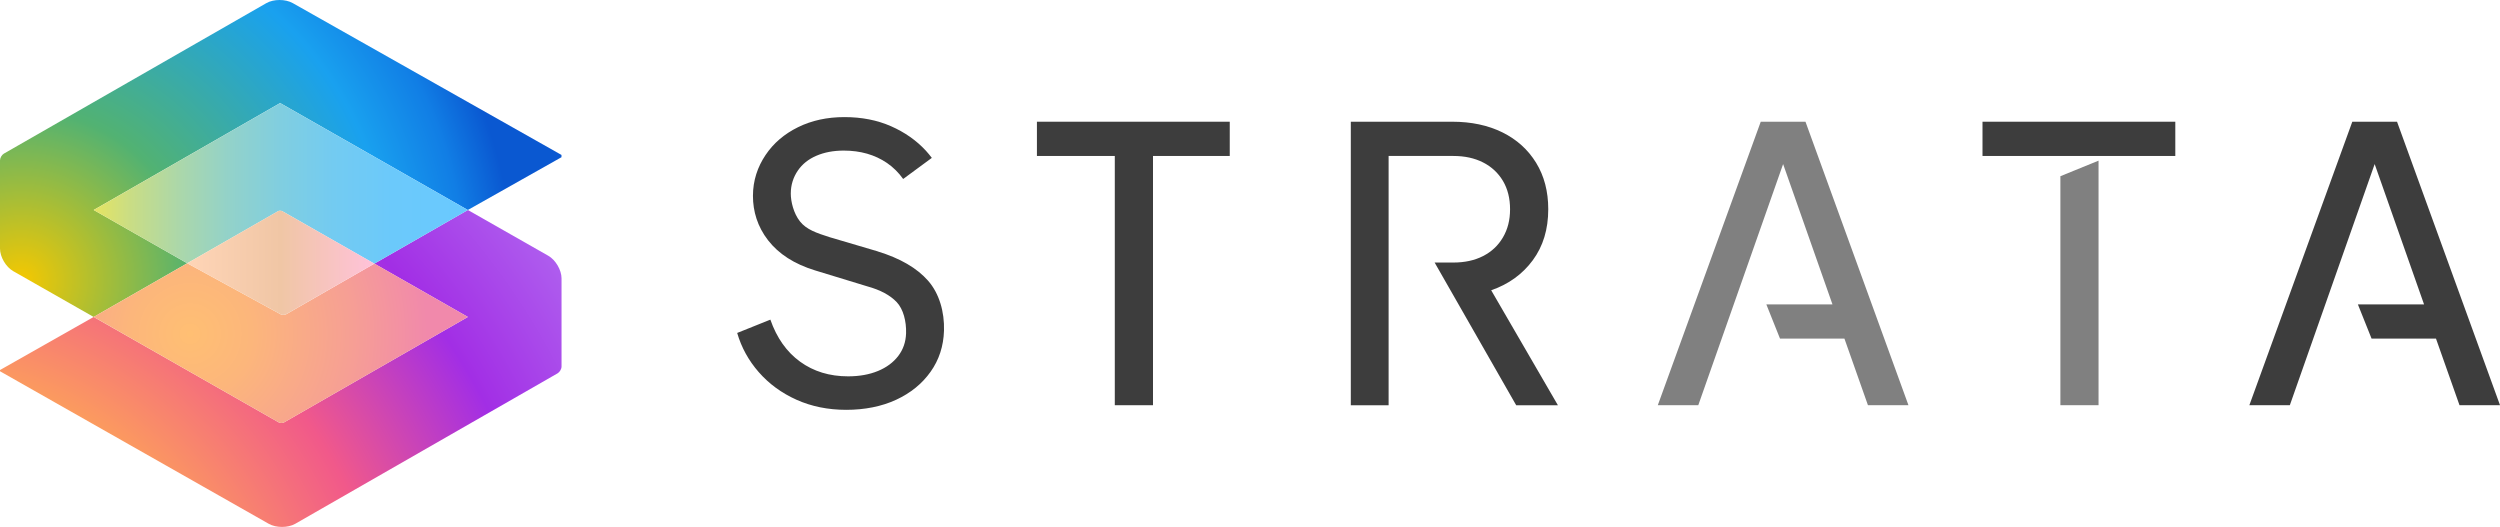
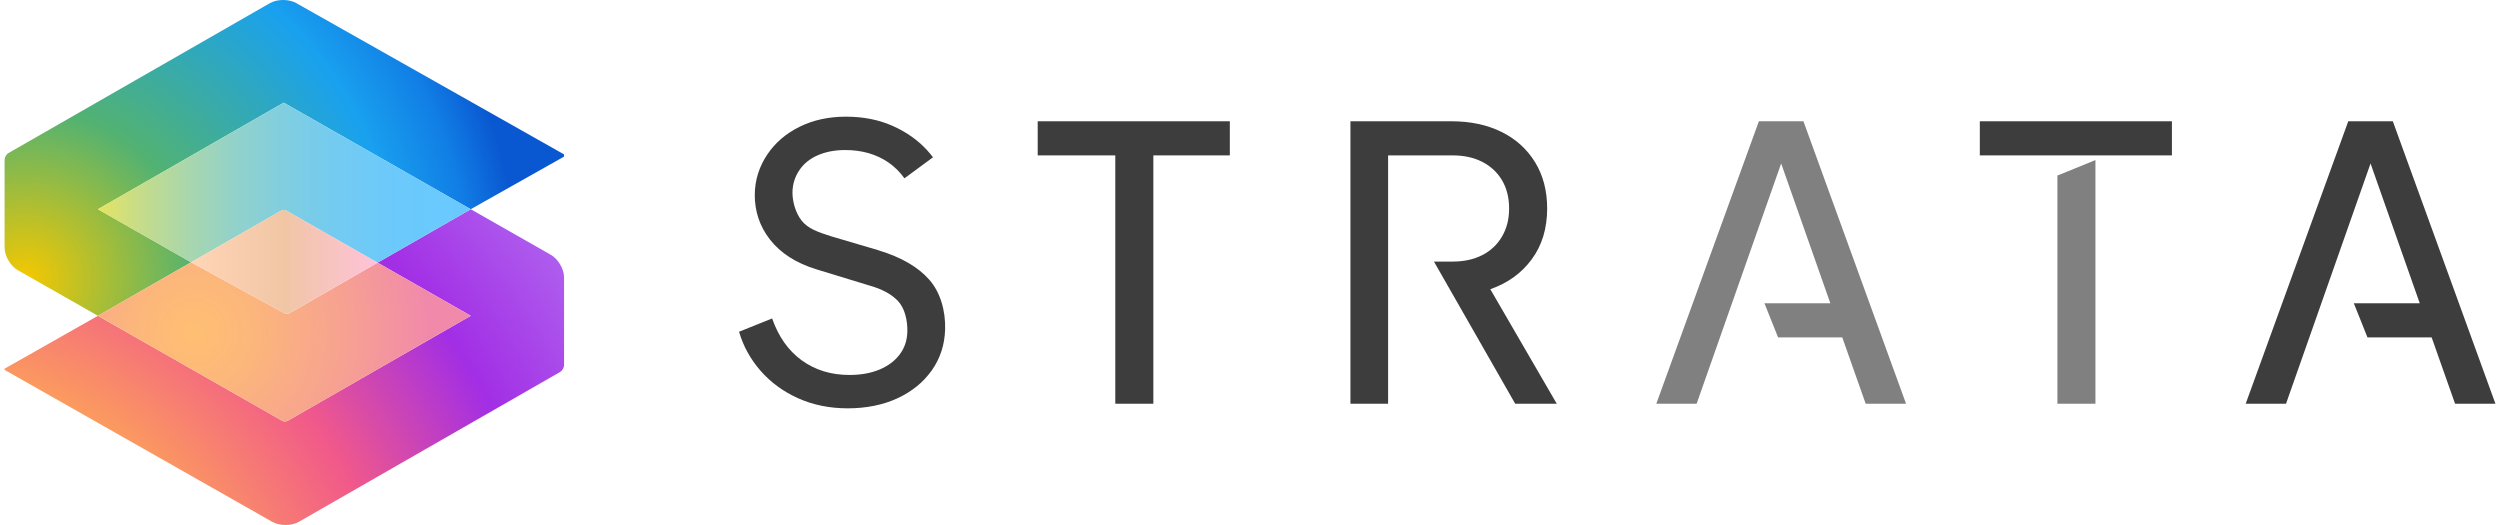
- <svg xmlns="http://www.w3.org/2000/svg" width="854" height="180" viewBox="0 0 854 180" fill="none">
+ <svg xmlns="http://www.w3.org/2000/svg" width="100" height="21" viewBox="0 0 854 180" fill="none">
  <path d="M191.822 95.089V125.204C191.822 126.06 191.21 127.101 190.471 127.529L100.846 178.934C98.351 180.355 94.319 180.355 91.814 178.934L0 126.819V126.401L31.995 108.273L95.206 144.285C95.719 144.567 96.527 144.567 97.03 144.285L159.817 108.273L146.437 100.635L127.881 90.058L159.827 71.736L187.306 87.373C189.8 88.793 191.822 92.248 191.822 95.089Z" fill="url(#paint0_radial_1_20)" />
  <path d="M100.008 1.064C97.503 -0.356 93.471 -0.356 90.976 1.074L1.341 52.469C0.601 52.897 0 53.938 0 54.795V84.91C0 87.761 2.011 91.205 4.516 92.626L31.995 108.272L63.95 89.931L31.995 71.735L95.689 35.198L159.807 71.735L191.802 53.705V52.926L100.008 1.064Z" fill="url(#paint1_radial_1_20)" />
  <path d="M97.72 107.359C97.207 107.641 96.399 107.651 95.886 107.378L63.96 89.942L32.005 108.264L95.216 144.285C95.728 144.567 96.537 144.567 97.04 144.285L159.827 108.274L146.447 100.635L127.891 90.058H127.881L97.74 107.359H97.72Z" fill="url(#paint2_radial_1_20)" />
  <path d="M31.995 71.736L63.95 89.932L94.999 72.135C95.156 72.048 95.354 71.999 95.561 71.989C95.876 71.96 96.201 72.009 96.487 72.174L127.871 90.068L159.817 71.746L95.699 35.209L32.005 71.746L31.995 71.736Z" fill="url(#paint3_linear_1_20)" />
  <path d="M63.96 89.932L95.886 107.368C96.399 107.641 97.207 107.631 97.72 107.349L127.861 90.049L96.389 72.126C96.162 71.999 95.857 71.95 95.561 71.98C95.344 71.999 95.127 72.057 94.94 72.164L63.96 89.932Z" fill="url(#paint4_linear_1_20)" />
  <path d="M380.815 138.421V53.277H354.212V41.579H420.083V53.277H393.863V138.421H380.815Z" fill="#3D3D3D" />
  <path d="M616.751 41.579H601.471L566.305 138.421H580.13L609.111 56.045L625.968 103.972H603.376L608.052 115.67H630.058L638.092 138.421H651.928L616.751 41.579Z" fill="#808080" />
  <path d="M818.826 41.579H803.547L768.38 138.421H782.206L811.187 56.045L828.055 103.972H805.451L810.128 115.67H832.133L840.167 138.421H854.004L818.826 41.579Z" fill="#3D3D3D" />
  <path d="M532.175 138.421L509.391 99.157C515.363 97.077 520.107 93.653 523.611 88.882C527.127 84.112 528.884 78.318 528.884 71.469C528.884 65.397 527.498 60.115 524.738 55.612C521.966 51.108 518.124 47.639 513.211 45.215C508.287 42.791 502.585 41.579 496.084 41.579H461.436V138.432H474.349V53.277H496.478C500.343 53.277 503.724 54.011 506.619 55.489C509.515 56.957 511.78 59.07 513.403 61.794C515.025 64.53 515.836 67.754 515.836 71.48C515.836 75.205 515.025 78.329 513.403 81.098C511.78 83.878 509.515 85.991 506.619 87.47C503.724 88.949 500.343 89.683 496.478 89.683H490.067L517.932 138.432H532.175V138.421Z" fill="#3D3D3D" />
  <path d="M299.8 85.858L283.473 81.043C278.864 79.575 275.461 78.408 273.264 75.628C271.067 72.848 270.132 68.834 270.132 66.131C270.132 63.096 271.033 60.483 272.543 58.27C274.053 56.057 276.171 54.367 278.887 53.199C281.602 52.032 284.712 51.442 288.228 51.442C293.929 51.442 298.853 52.854 302.988 55.668C305.129 57.136 306.966 58.959 308.521 61.139L318.313 53.933C317.682 53.099 317.017 52.287 316.296 51.498C313.062 47.984 309.084 45.193 304.363 43.114C299.642 41.034 294.335 40 288.453 40C282.571 40 277.287 41.145 272.611 43.447C267.935 45.749 264.227 48.907 261.523 52.943C258.808 56.98 257.208 61.628 257.208 66.921C257.208 72.214 258.751 77.407 262.38 82.088C266.008 86.77 271.349 90.195 278.402 92.363L296.284 97.823C300.724 99.046 304.07 100.836 306.324 103.216C308.577 105.607 309.648 109.788 309.513 113.857C309.422 116.804 308.532 119.384 306.842 121.597C305.152 123.81 302.842 125.522 299.901 126.734C296.96 127.946 293.557 128.558 289.704 128.558C283.383 128.558 277.918 126.89 273.32 123.554C268.723 120.218 265.343 115.436 263.157 109.187L251.822 113.735C253.253 118.672 255.709 123.142 259.191 127.123C262.672 131.104 266.965 134.251 272.081 136.553C277.197 138.844 282.864 140 289.095 140C295.326 140 301.186 138.855 306.132 136.553C311.079 134.262 315 131.071 317.884 127.001C320.78 122.931 322.301 118.25 322.47 112.968C322.662 106.552 320.848 100.225 317.028 95.888C313.208 91.551 307.473 88.226 299.811 85.88L299.8 85.858Z" fill="#3D3D3D" />
  <path d="M703.827 138.421H716.864V54.878L703.827 60.193V138.421Z" fill="#808080" />
  <path d="M743.085 41.579H677.224V53.277H743.085V41.579Z" fill="#3D3D3D" />
  <defs>
    <radialGradient id="paint0_radial_1_20" cx="0" cy="0" r="1" gradientTransform="matrix(230.718 -152.765 154.798 227.688 -31.571 238.396)" gradientUnits="userSpaceOnUse">
      <stop offset="0.35" stop-color="#FFB051" />
      <stop offset="0.6" stop-color="#F1598A" />
      <stop offset="0.8" stop-color="#A22EE5" />
      <stop offset="1" stop-color="#B167F0" />
    </radialGradient>
    <radialGradient id="paint1_radial_1_20" cx="0" cy="0" r="1" gradientUnits="userSpaceOnUse" gradientTransform="translate(7.00043 95.798) scale(168.829 166.611)">
      <stop stop-color="#F5C800" />
      <stop offset="0.35" stop-color="#52B272" />
      <stop offset="0.75" stop-color="#19A1EF" />
      <stop offset="0.9" stop-color="#117EE5" />
      <stop offset="1" stop-color="#0A58D1" />
    </radialGradient>
    <radialGradient id="paint2_radial_1_20" cx="0" cy="0" r="1" gradientUnits="userSpaceOnUse" gradientTransform="translate(64.9067 114.053) scale(81.1951 80.1287)">
      <stop stop-color="#FFBF73" />
      <stop offset="0.26" stop-color="#FCB67B" />
      <stop offset="0.68" stop-color="#F69F94" />
      <stop offset="1" stop-color="#F189AB" />
    </radialGradient>
    <linearGradient id="paint3_linear_1_20" x1="31.995" y1="62.629" x2="159.817" y2="62.629" gradientUnits="userSpaceOnUse">
      <stop stop-color="#E6E461" />
      <stop offset="0.1" stop-color="#C9DD85" />
      <stop offset="0.23" stop-color="#ABD7AA" />
      <stop offset="0.36" stop-color="#93D2C9" />
      <stop offset="0.5" stop-color="#80CEE0" />
      <stop offset="0.64" stop-color="#73CBF1" />
      <stop offset="0.8" stop-color="#6BC9FB" />
      <stop offset="1" stop-color="#69C9FF" />
    </linearGradient>
    <linearGradient id="paint4_linear_1_20" x1="63.96" y1="89.776" x2="127.861" y2="89.776" gradientUnits="userSpaceOnUse">
      <stop stop-color="#FFD5B7" />
      <stop offset="0.5" stop-color="#F0C6A5" />
      <stop offset="1" stop-color="#FFC2DA" />
    </linearGradient>
  </defs>
</svg>
